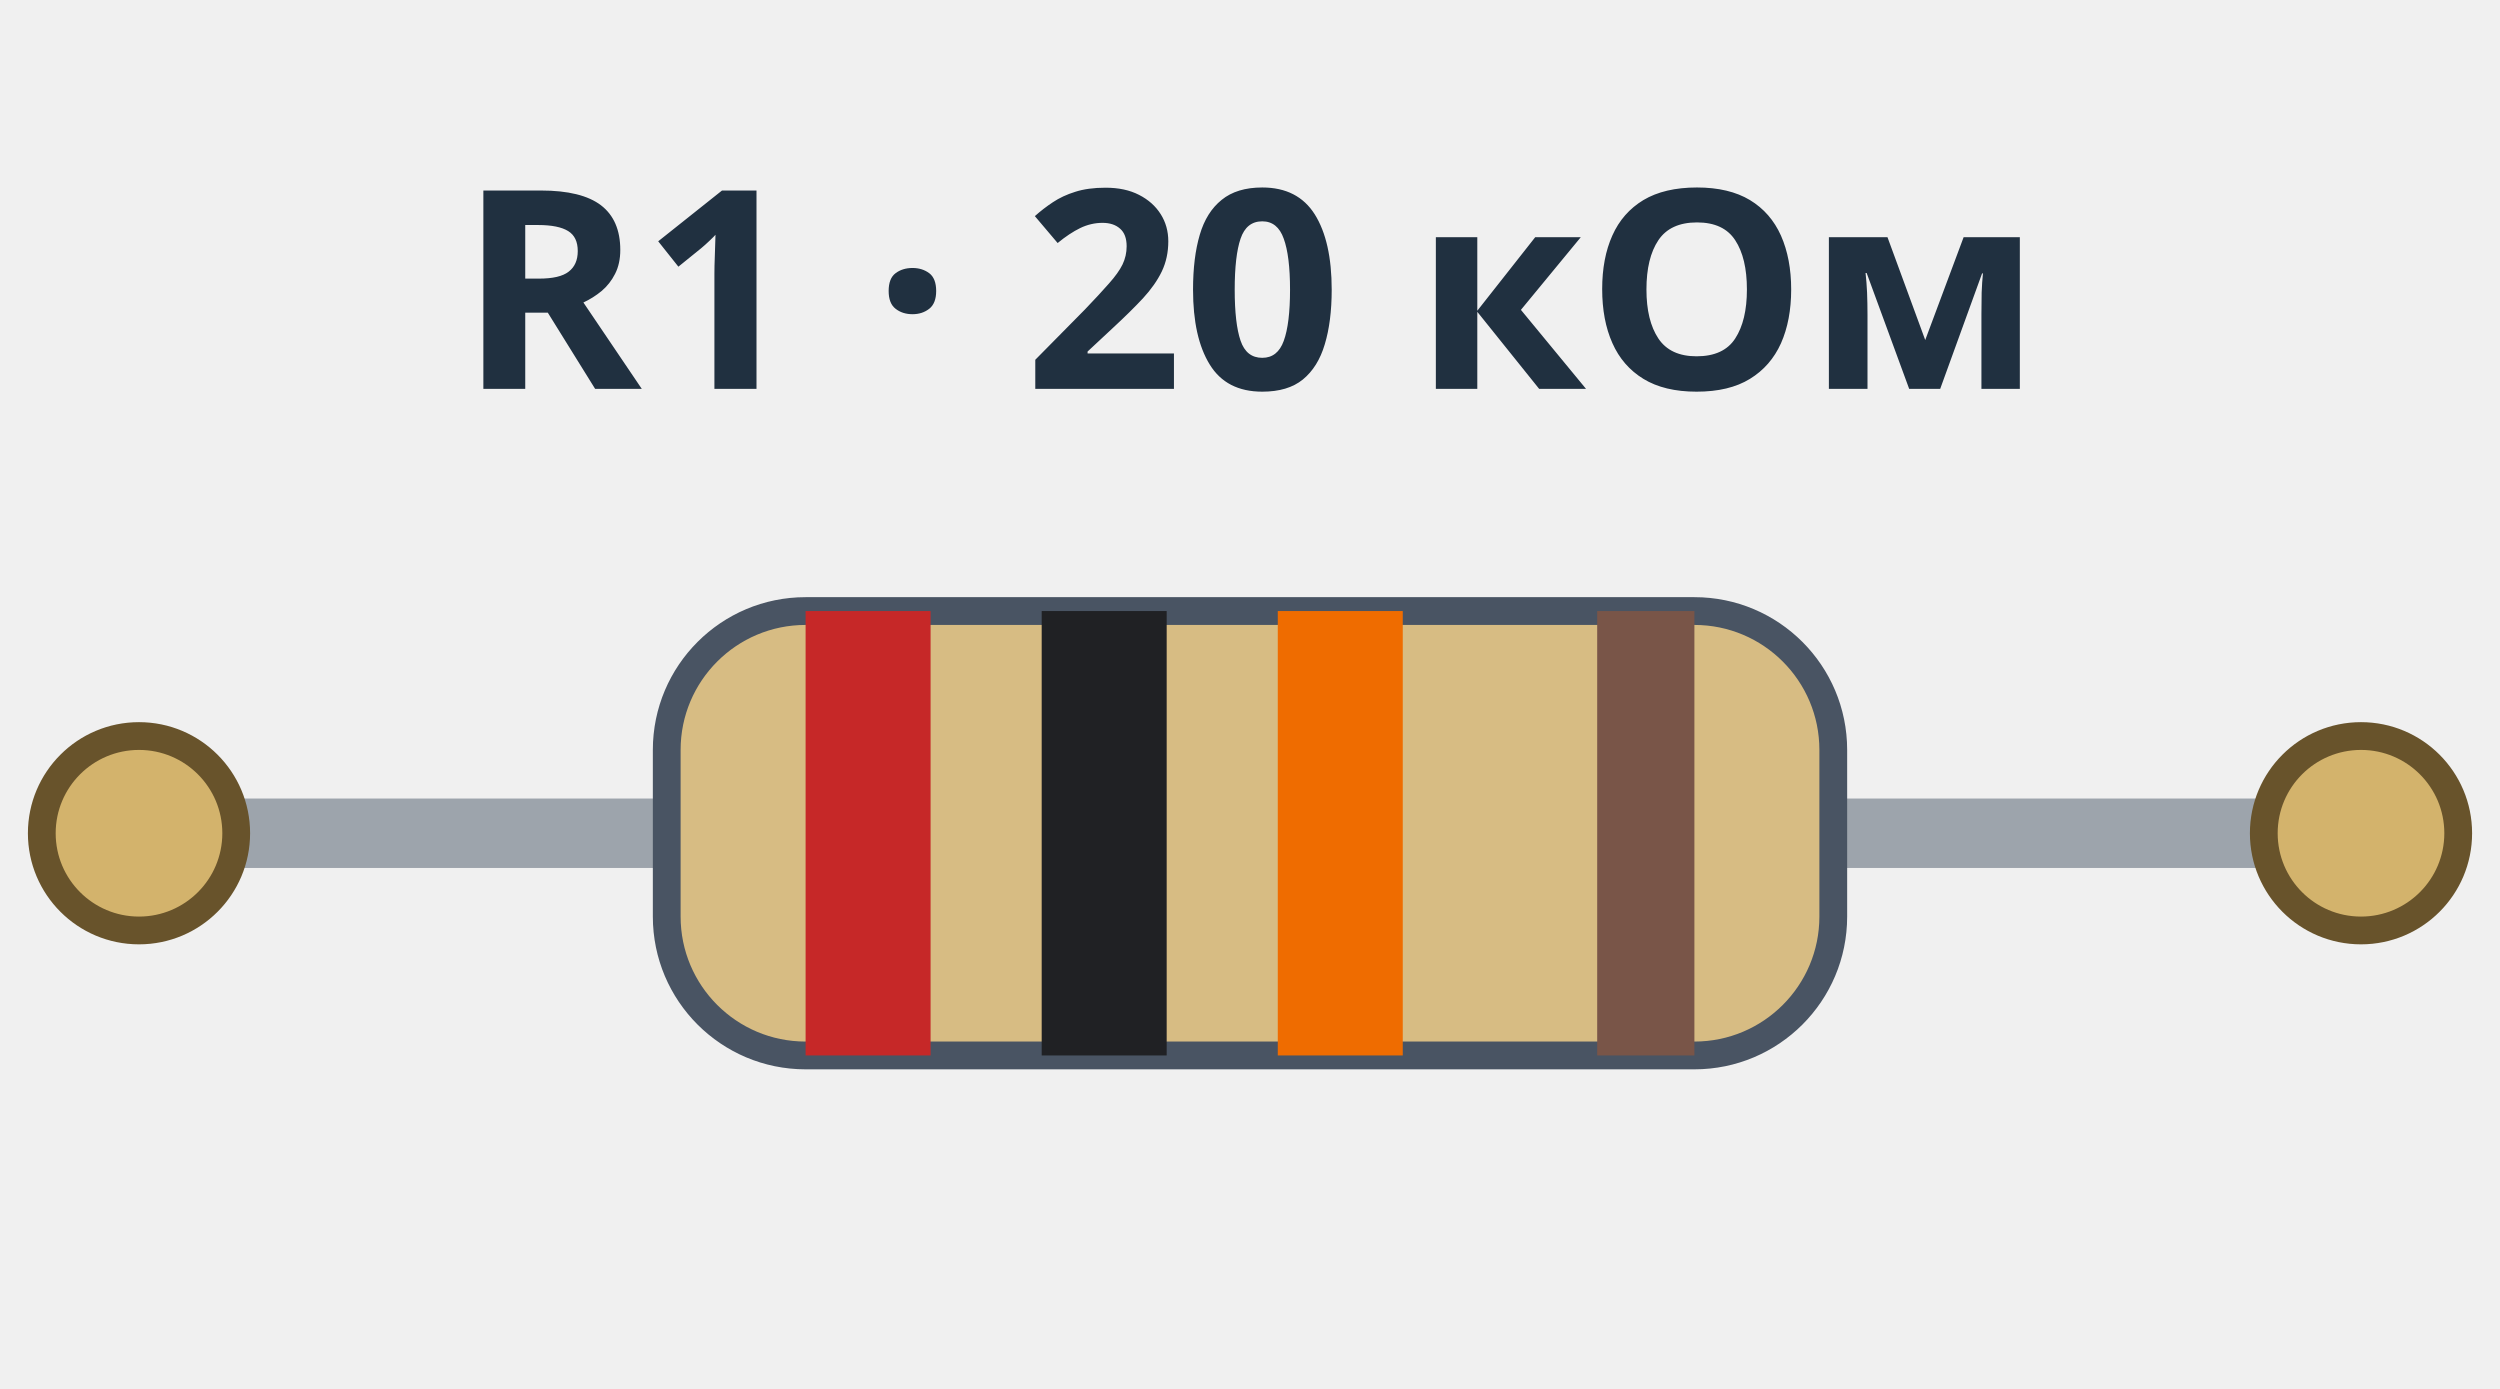
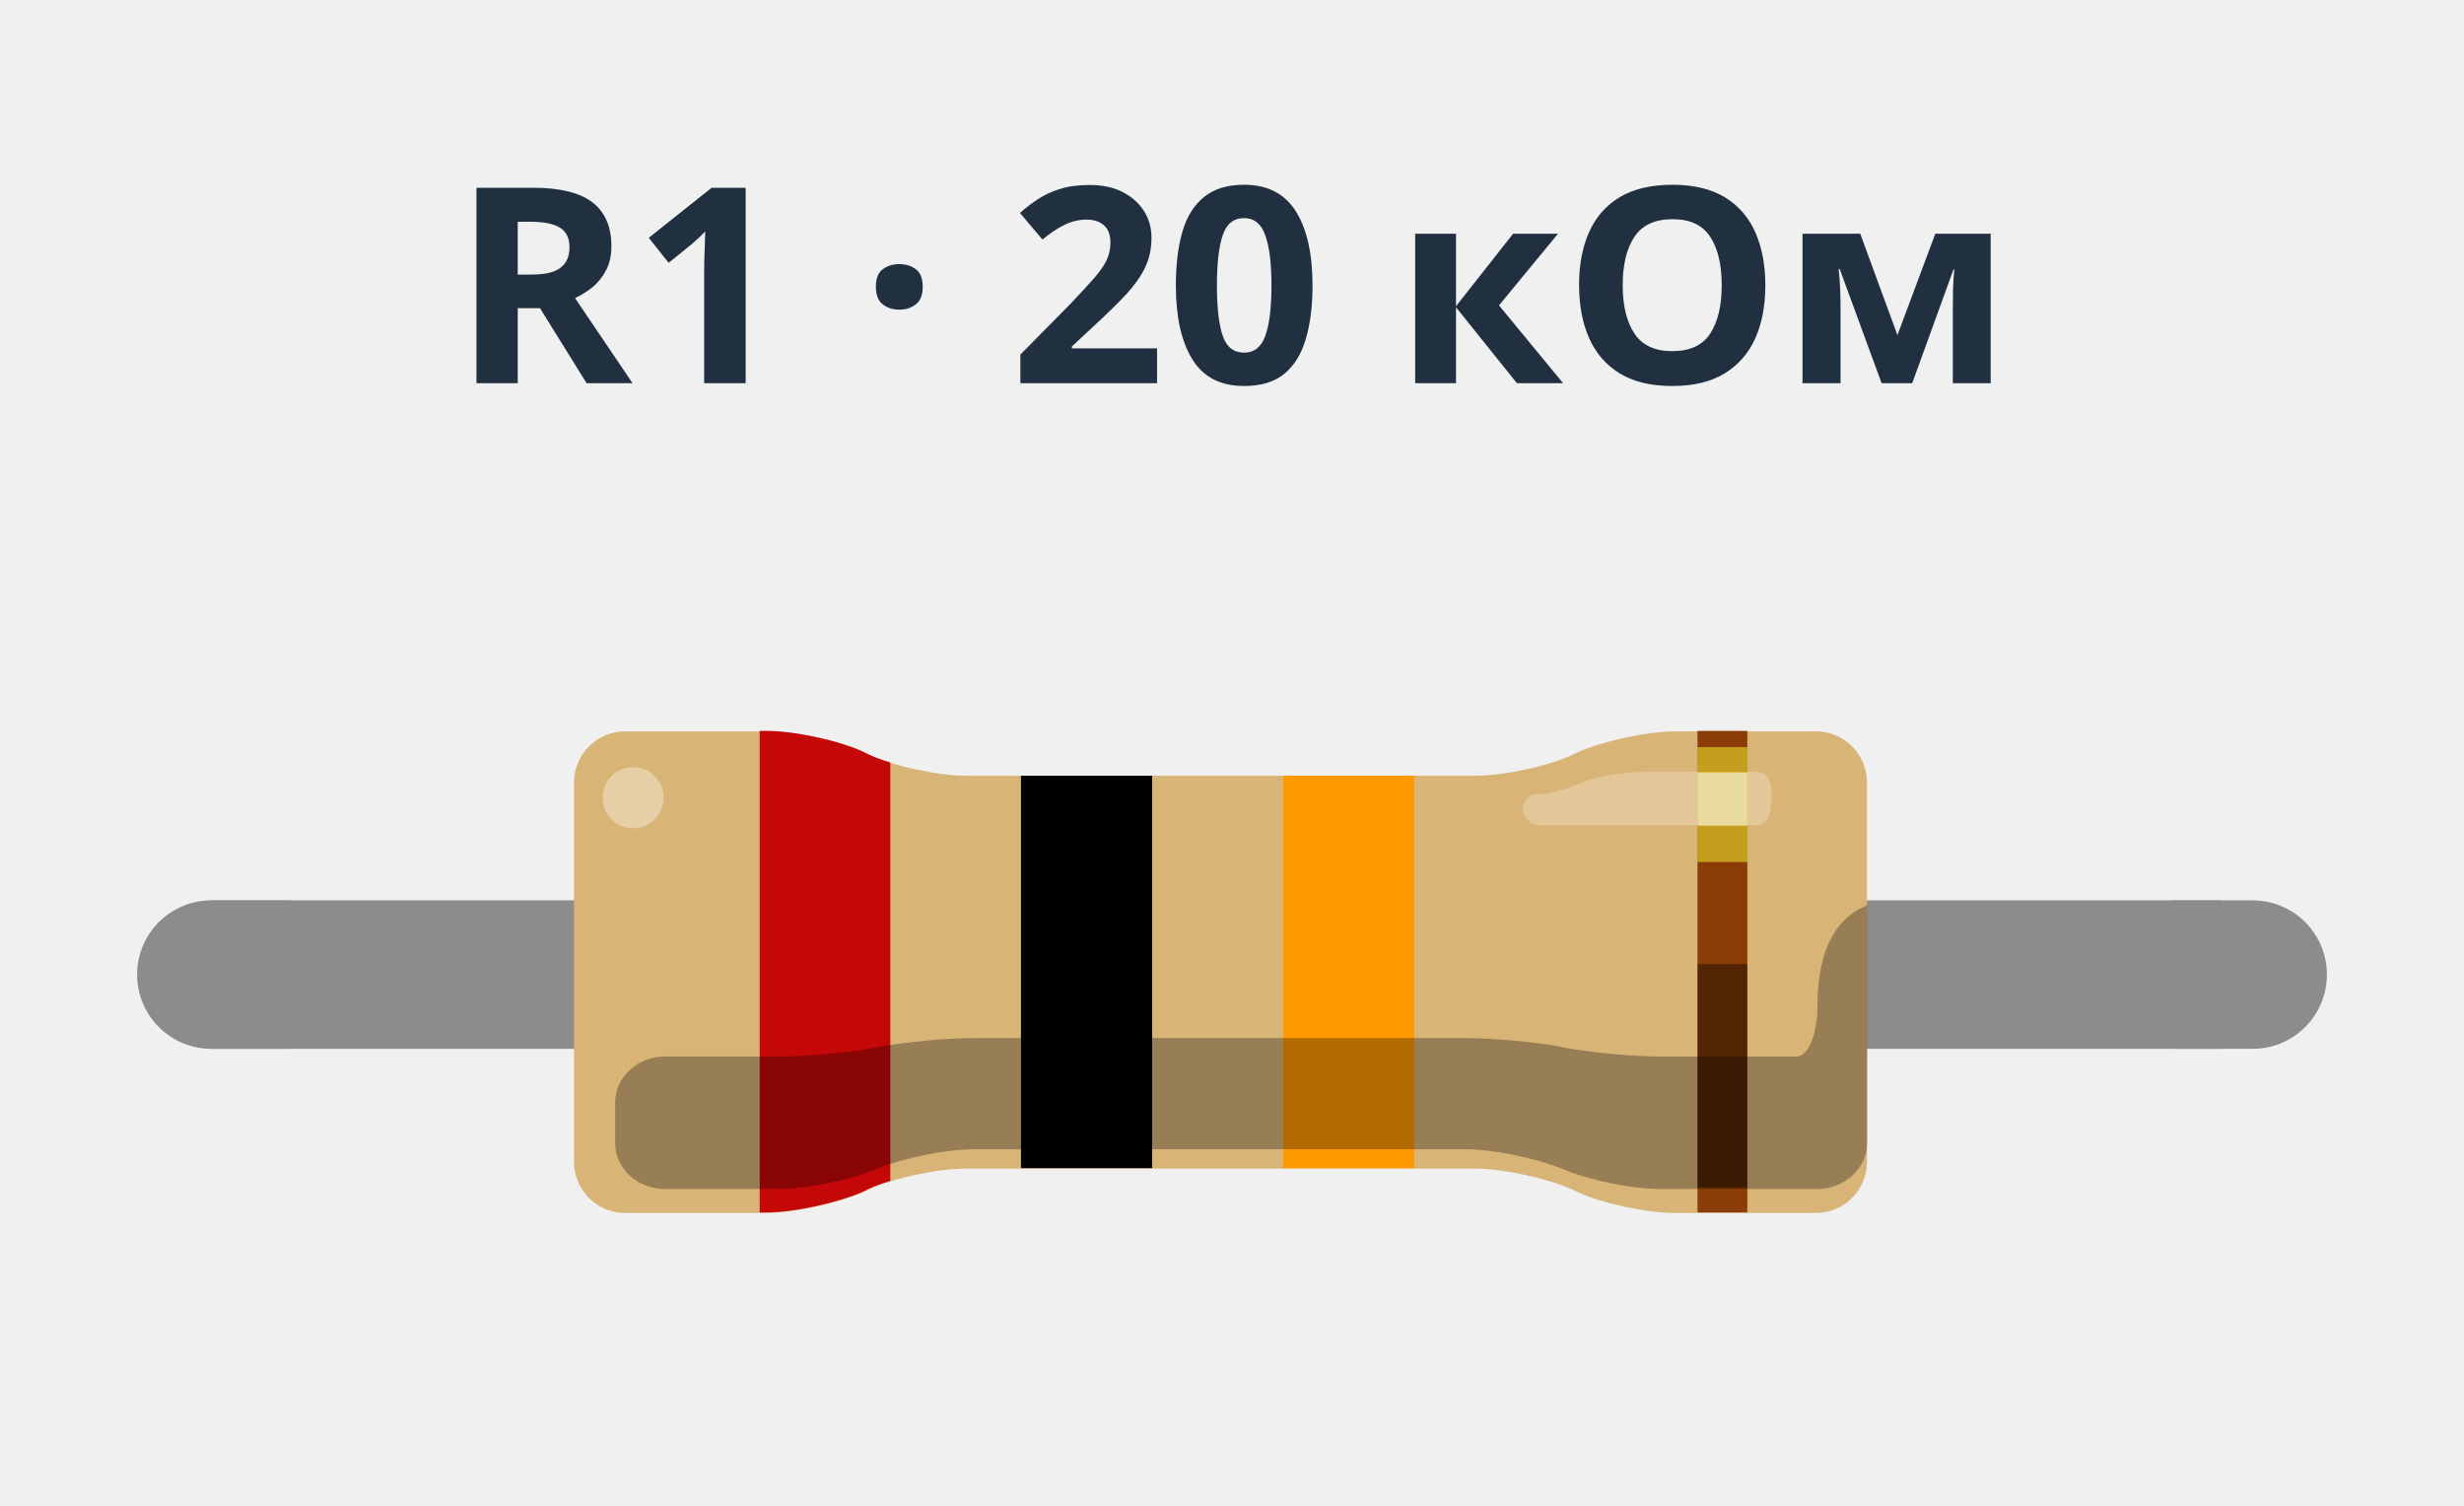
- <svg xmlns="http://www.w3.org/2000/svg" width="2in" height="1.111in" viewBox="0 0 180 100">
+ <svg xmlns="http://www.w3.org/2000/svg" width="2in" height="1.222in" viewBox="0 0 180 110">
  <g id="breadboard">
-     <text x="90" y="28" font-family="Noto Sans,Arial,sans-serif" font-size="20" fill="#203040" text-anchor="middle" font-weight="bold">R1 · 20 кОм</text>
-     <path d="M10 60 H170" stroke="#9da4ac" stroke-width="5" />
-     <rect x="48" y="44" width="84" height="32" rx="10" fill="#d7bc83" stroke="#495463" stroke-width="2" />
-     <rect x="59" y="45" width="7" height="30" rx="0" fill="#c62828" stroke="#c62828" stroke-width="2" />
-     <rect x="76" y="45" width="7" height="30" rx="0" fill="#202124" stroke="#202124" stroke-width="2" />
-     <rect x="93" y="45" width="7" height="30" rx="0" fill="#ef6c00" stroke="#ef6c00" stroke-width="2" />
-     <rect x="116" y="45" width="5" height="30" rx="0" fill="#795548" stroke="#795548" stroke-width="2" />
-     <circle id="connector0pin" cx="10" cy="60" r="7" fill="#d3b36c" stroke="#68532b" stroke-width="2" />
-     <rect id="connector0terminal" x="9.5" y="59.5" width="1" height="1" fill="none" stroke="none" />
-     <circle id="connector1pin" cx="170" cy="60" r="7" fill="#d3b36c" stroke="#68532b" stroke-width="2" />
-     <rect id="connector1terminal" x="169.5" y="59.5" width="1" height="1" fill="none" stroke="none" />
+     <text x="90.0" y="28" font-family="Noto Sans,Arial,sans-serif" font-size="20" fill="#203040" text-anchor="middle" font-weight="bold">R1 · 20 кОм</text>
+     <g transform="matrix(3.728126,0,0,3.728126,10,52.39995)">
+       <rect id="lib_connector0pin" x="0.5" y="3.59" fill="none" width="1" height="1" transform="matrix(1,0,0,1,0,0)" />
+       <rect id="lib_connector1pin" x="41.417" y="3.59" fill="none" width="1" height="1" transform="matrix(1,0,0,1,0,0)" />
+       <line id="lib_connector0leg" stroke-linecap="round" x1="1.455" y1="5.045" x2="2.91" y2="5.045" stroke="#8C8C8C" fill="none" stroke-width="2.91" transform="matrix(1,0,0,1,0,0)" />
+       <line id="lib_connector1leg" stroke-linecap="round" x1="41.462" y1="5.045" x2="40.007" y2="5.045" stroke="#8C8C8C" fill="none" stroke-width="2.91" transform="matrix(1,0,0,1,0,0)" />
+       <path fill="none" stroke="#8C8C8C" stroke-width="2.91" d="M1.455,5.045l39.398,0" transform="matrix(1,0,0,1,0,0)" />
+       <path id="lib_body" fill="#D9B477" d="M14.233,0.688c-0.5-0.23-1.36-0.41-1.91-0.41h-2.76c-0.55,0-1,0.45-1,1v7.439c0,0.551,0.45,1,1,1   h2.76c0.55,0,1.41-0.189,1.91-0.41l0.1-0.049c0.5-0.23,1.36-0.41,1.91-0.41h9.98c0.551,0,1.409,0.189,1.909,0.41l0.101,0.049   c0.5,0.23,1.358,0.41,1.91,0.41h2.76c0.552,0,1-0.449,1-1V1.278c0-0.55-0.448-1-1-1h-2.76c-0.552,0-1.41,0.19-1.91,0.41   l-0.101,0.05c-0.5,0.23-1.358,0.41-1.909,0.41h-9.98c-0.55,0-1.41-0.19-1.91-0.41L14.233,0.688z" transform="matrix(1,0,0,1,0,0)" />
+       <rect id="lib_gold_band" x="30.582" y="0.269" fill="#8A3D06" width="0.976" height="9.438" transform="matrix(1,0,0,1,0,0)" style="" />
+       <rect id="lib_band_rd_multiplier" fill="#FF9900" x="22.462" y="1.148" width="2.57" height="7.69" transform="matrix(1,0,0,1,0,0)" style="" />
+       <rect id="lib_band_2_nd" fill="#000000" x="17.323" y="1.148" width="2.57" height="7.69" transform="matrix(1,0,0,1,0,0)" style="" />
+       <path id="lib_band_1_st" fill="#C40808" d="M14.762,0.888c-0.16-0.05-0.31-0.1-0.43-0.16l-0.1-0.05c-0.5-0.229-1.36-0.41-1.91-0.41   h-0.12v9.439h0.12c0.55,0,1.41-0.189,1.91-0.41l0.1-0.049c0.12-0.062,0.27-0.111,0.43-0.16V0.888z" transform="matrix(1,0,0,1,0,0)" style="" />
+       <path id="lib_Shadow" opacity="0.3" d="M32.932,5.68L32.932,5.68c0,0.527-0.181,0.971-0.41,0.971h-2.67   c-0.528,0-1.358-0.078-1.851-0.17L27.9,6.459c-0.479-0.09-1.318-0.17-1.852-0.17H16.4c-0.53,0-1.36,0.08-1.85,0.17l-0.1,0.021   c-0.48,0.091-1.31,0.17-1.85,0.17h-0.44h-1.39h-0.43c-0.53,0-0.97,0.408-0.97,0.896v0.343V8.11v0.24c0,0.5,0.44,0.896,0.97,0.896   h2.25c0.53,0,1.36-0.17,1.85-0.371l0.1-0.039c0.48-0.196,1.32-0.368,1.85-0.368h9.648c0.527,0,1.357,0.172,1.853,0.369l0.103,0.039   c0.479,0.201,1.312,0.371,1.852,0.371h3.09c0.529,0,0.971-0.41,0.971-0.896V7.6V6.249V3.688C33.522,3.838,32.932,4.258,32.932,5.68   z" transform="matrix(1,0,0,1,0,0)" />
+       <rect id="lib_ShadowExtra" x="30.582" y="4.838" opacity="0.4" width="0.976" height="4.379" transform="matrix(1,0,0,1,0,0)" />
+       <path id="lib_ReflexRight" opacity="0.25" fill="#FFFFFF" d="M27.432,1.508c0.319,0,0.682-0.14,0.92-0.24   c0.28-0.11,0.801-0.2,1.342-0.2h2.029c0.312,0,0.312,0.34,0.312,0.52c0,0.18-0.021,0.53-0.312,0.53h-4.25   c-0.149,0-0.32-0.16-0.32-0.311C27.162,1.688,27.262,1.508,27.432,1.508z" transform="matrix(1,0,0,1,0,0)" />
+       <circle id="lib_ReflexLeft" opacity="0.35" fill="#FFFFFF" cx="9.722" cy="1.578" r="0.6" transform="matrix(1,0,0,1,0,0)" />
+       <rect id="lib_Reflex_gold" x="30.582" y="0.588" opacity="0.5" fill="#FFFF33" width="0.976" height="2.25" transform="matrix(1,0,0,1,0,0)" />
+       <rect id="lib_Reflex_extra" x="30.582" y="1.088" opacity="0.5" fill="#FFFFFF" width="0.976" height="1.04" transform="matrix(1,0,0,1,0,0)" />
+       <use href="#lock" faction="lock" id="lib_lock1" transform="matrix(1,0,0,1,25.001,0.806)" />
+       <use href="#lock" faction="lock" id="lib_lock2" transform="matrix(1,0,0,1,3.5,-2)" />
+     </g>
+     <rect id="connector0pin" x="7.728" y="61.648" width="12" height="12" fill="none" stroke="none" />
+     <rect id="connector0terminal" x="13.228" y="67.148" width="1" height="1" fill="none" stroke="none" />
+     <rect id="connector1pin" x="160.272" y="61.648" width="12" height="12" fill="none" stroke="none" />
+     <rect id="connector1terminal" x="165.772" y="67.148" width="1" height="1" fill="none" stroke="none" />
  </g>
</svg>
